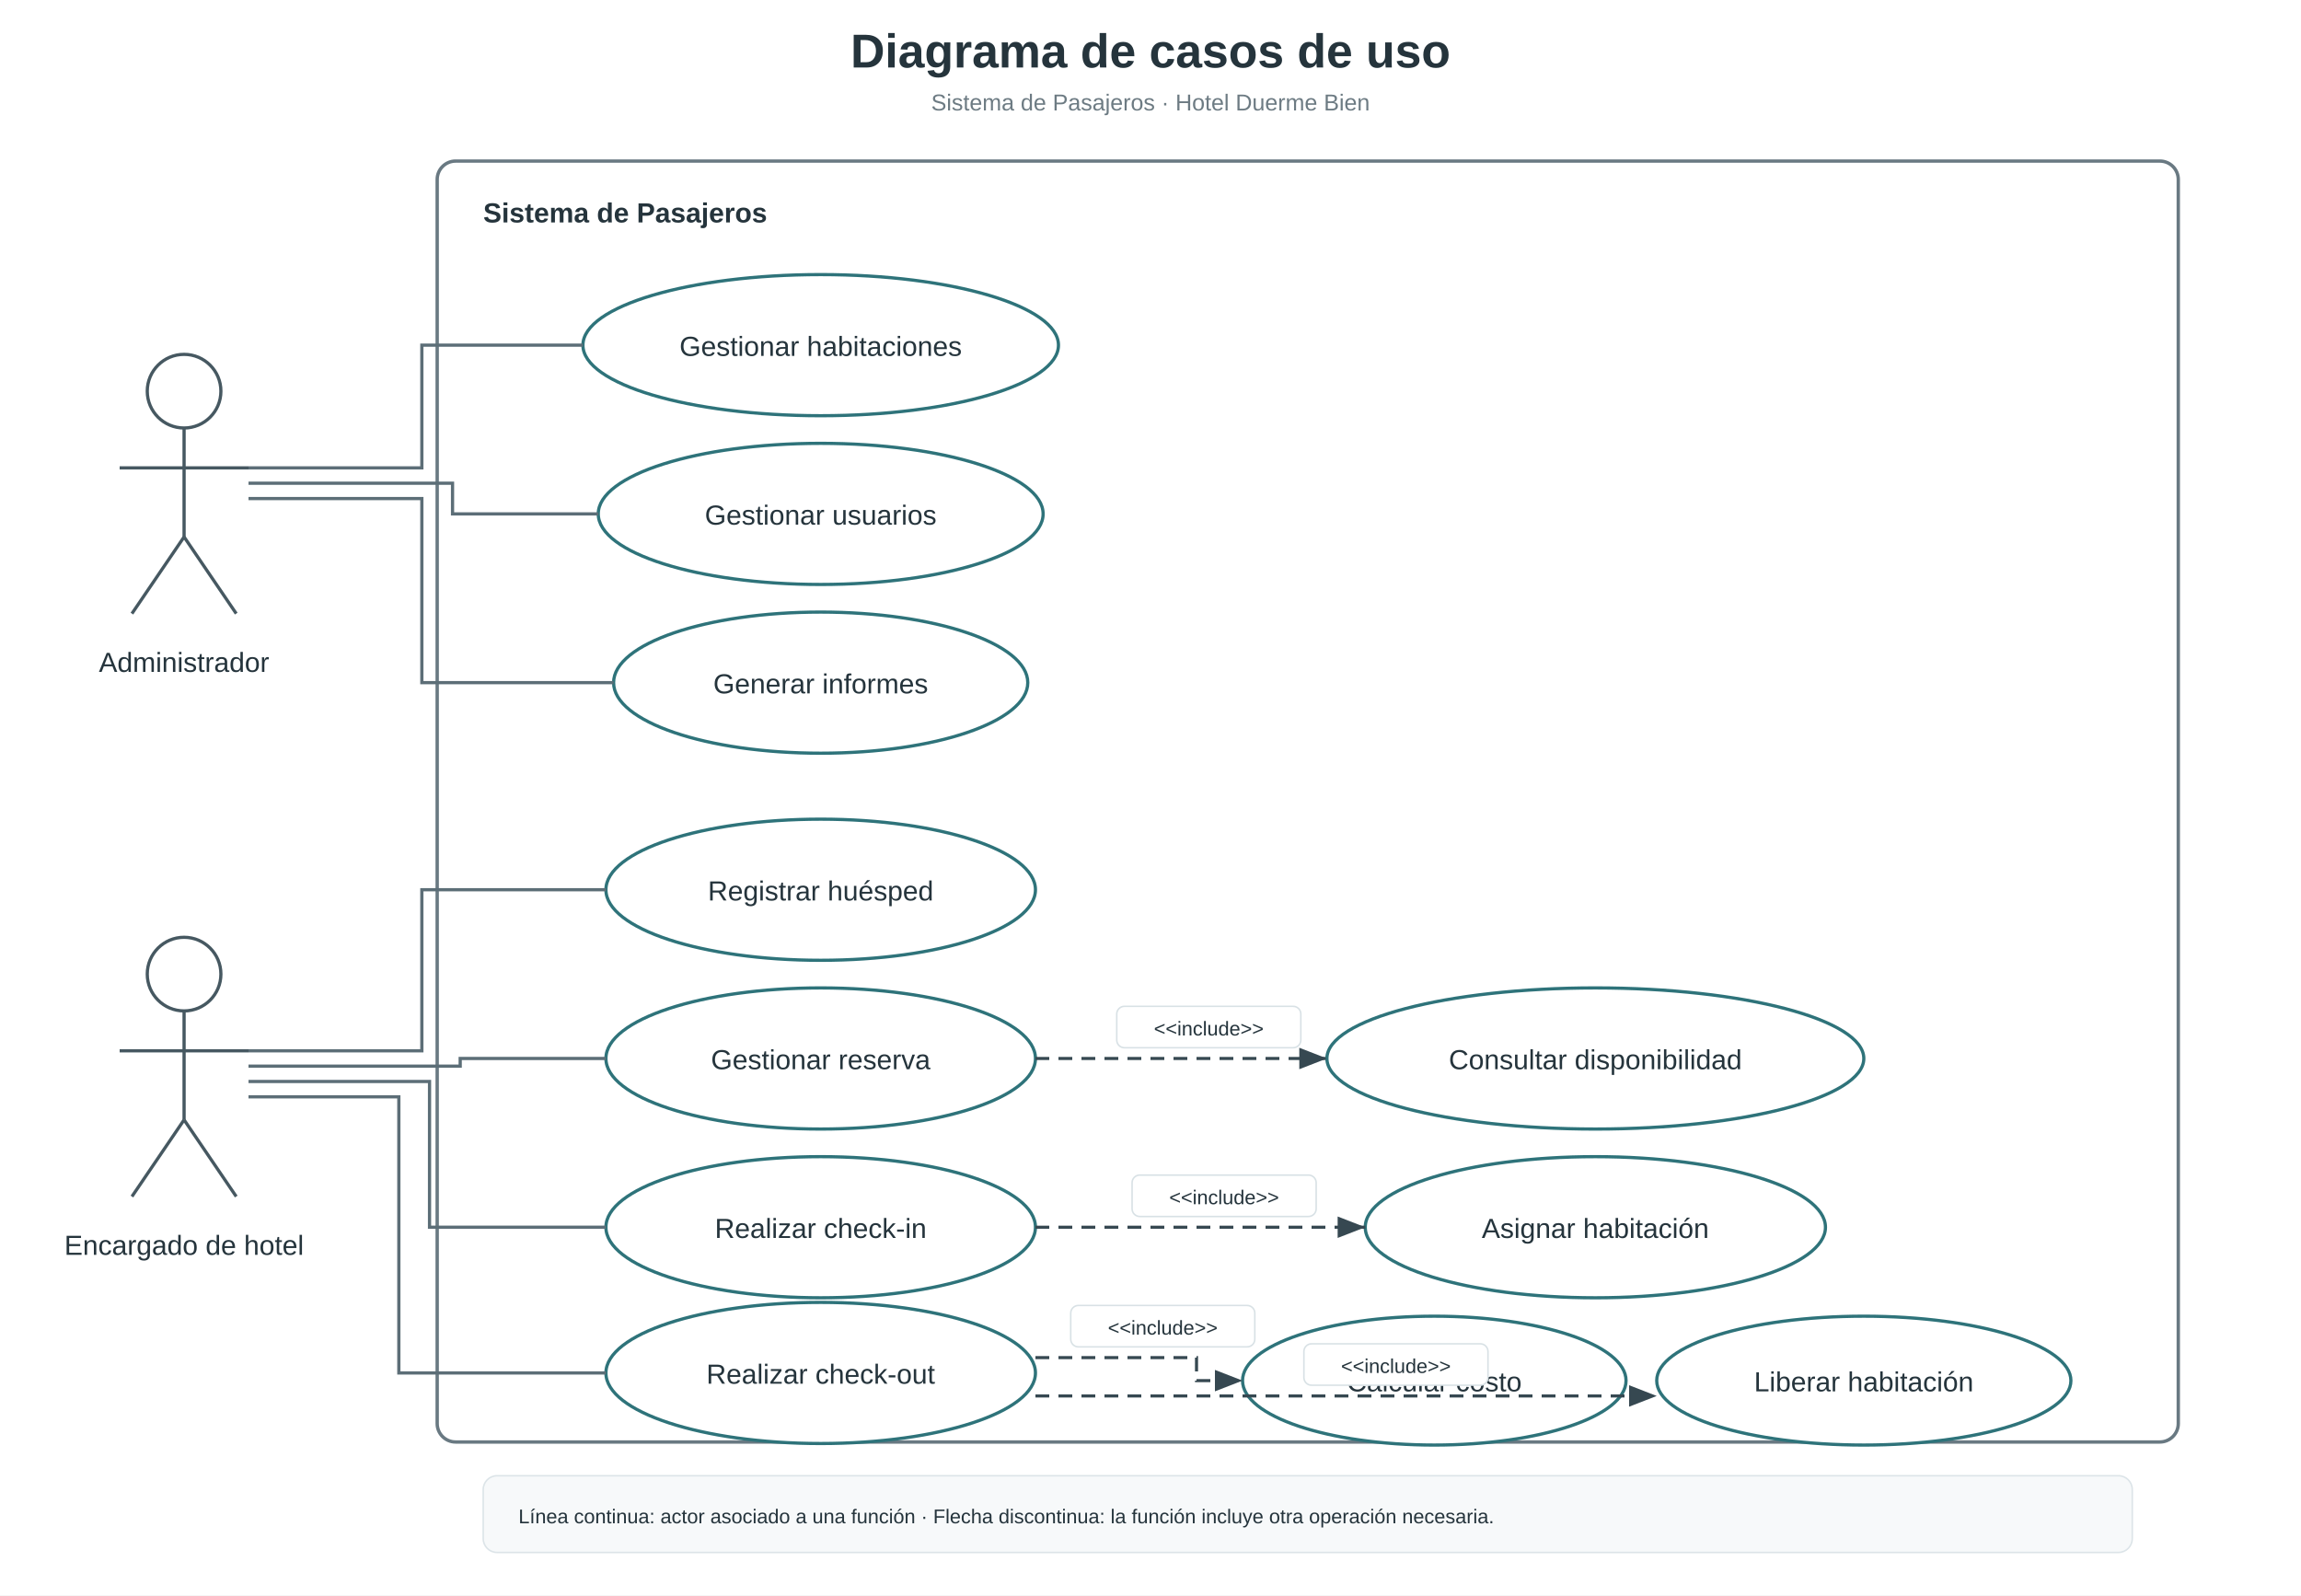
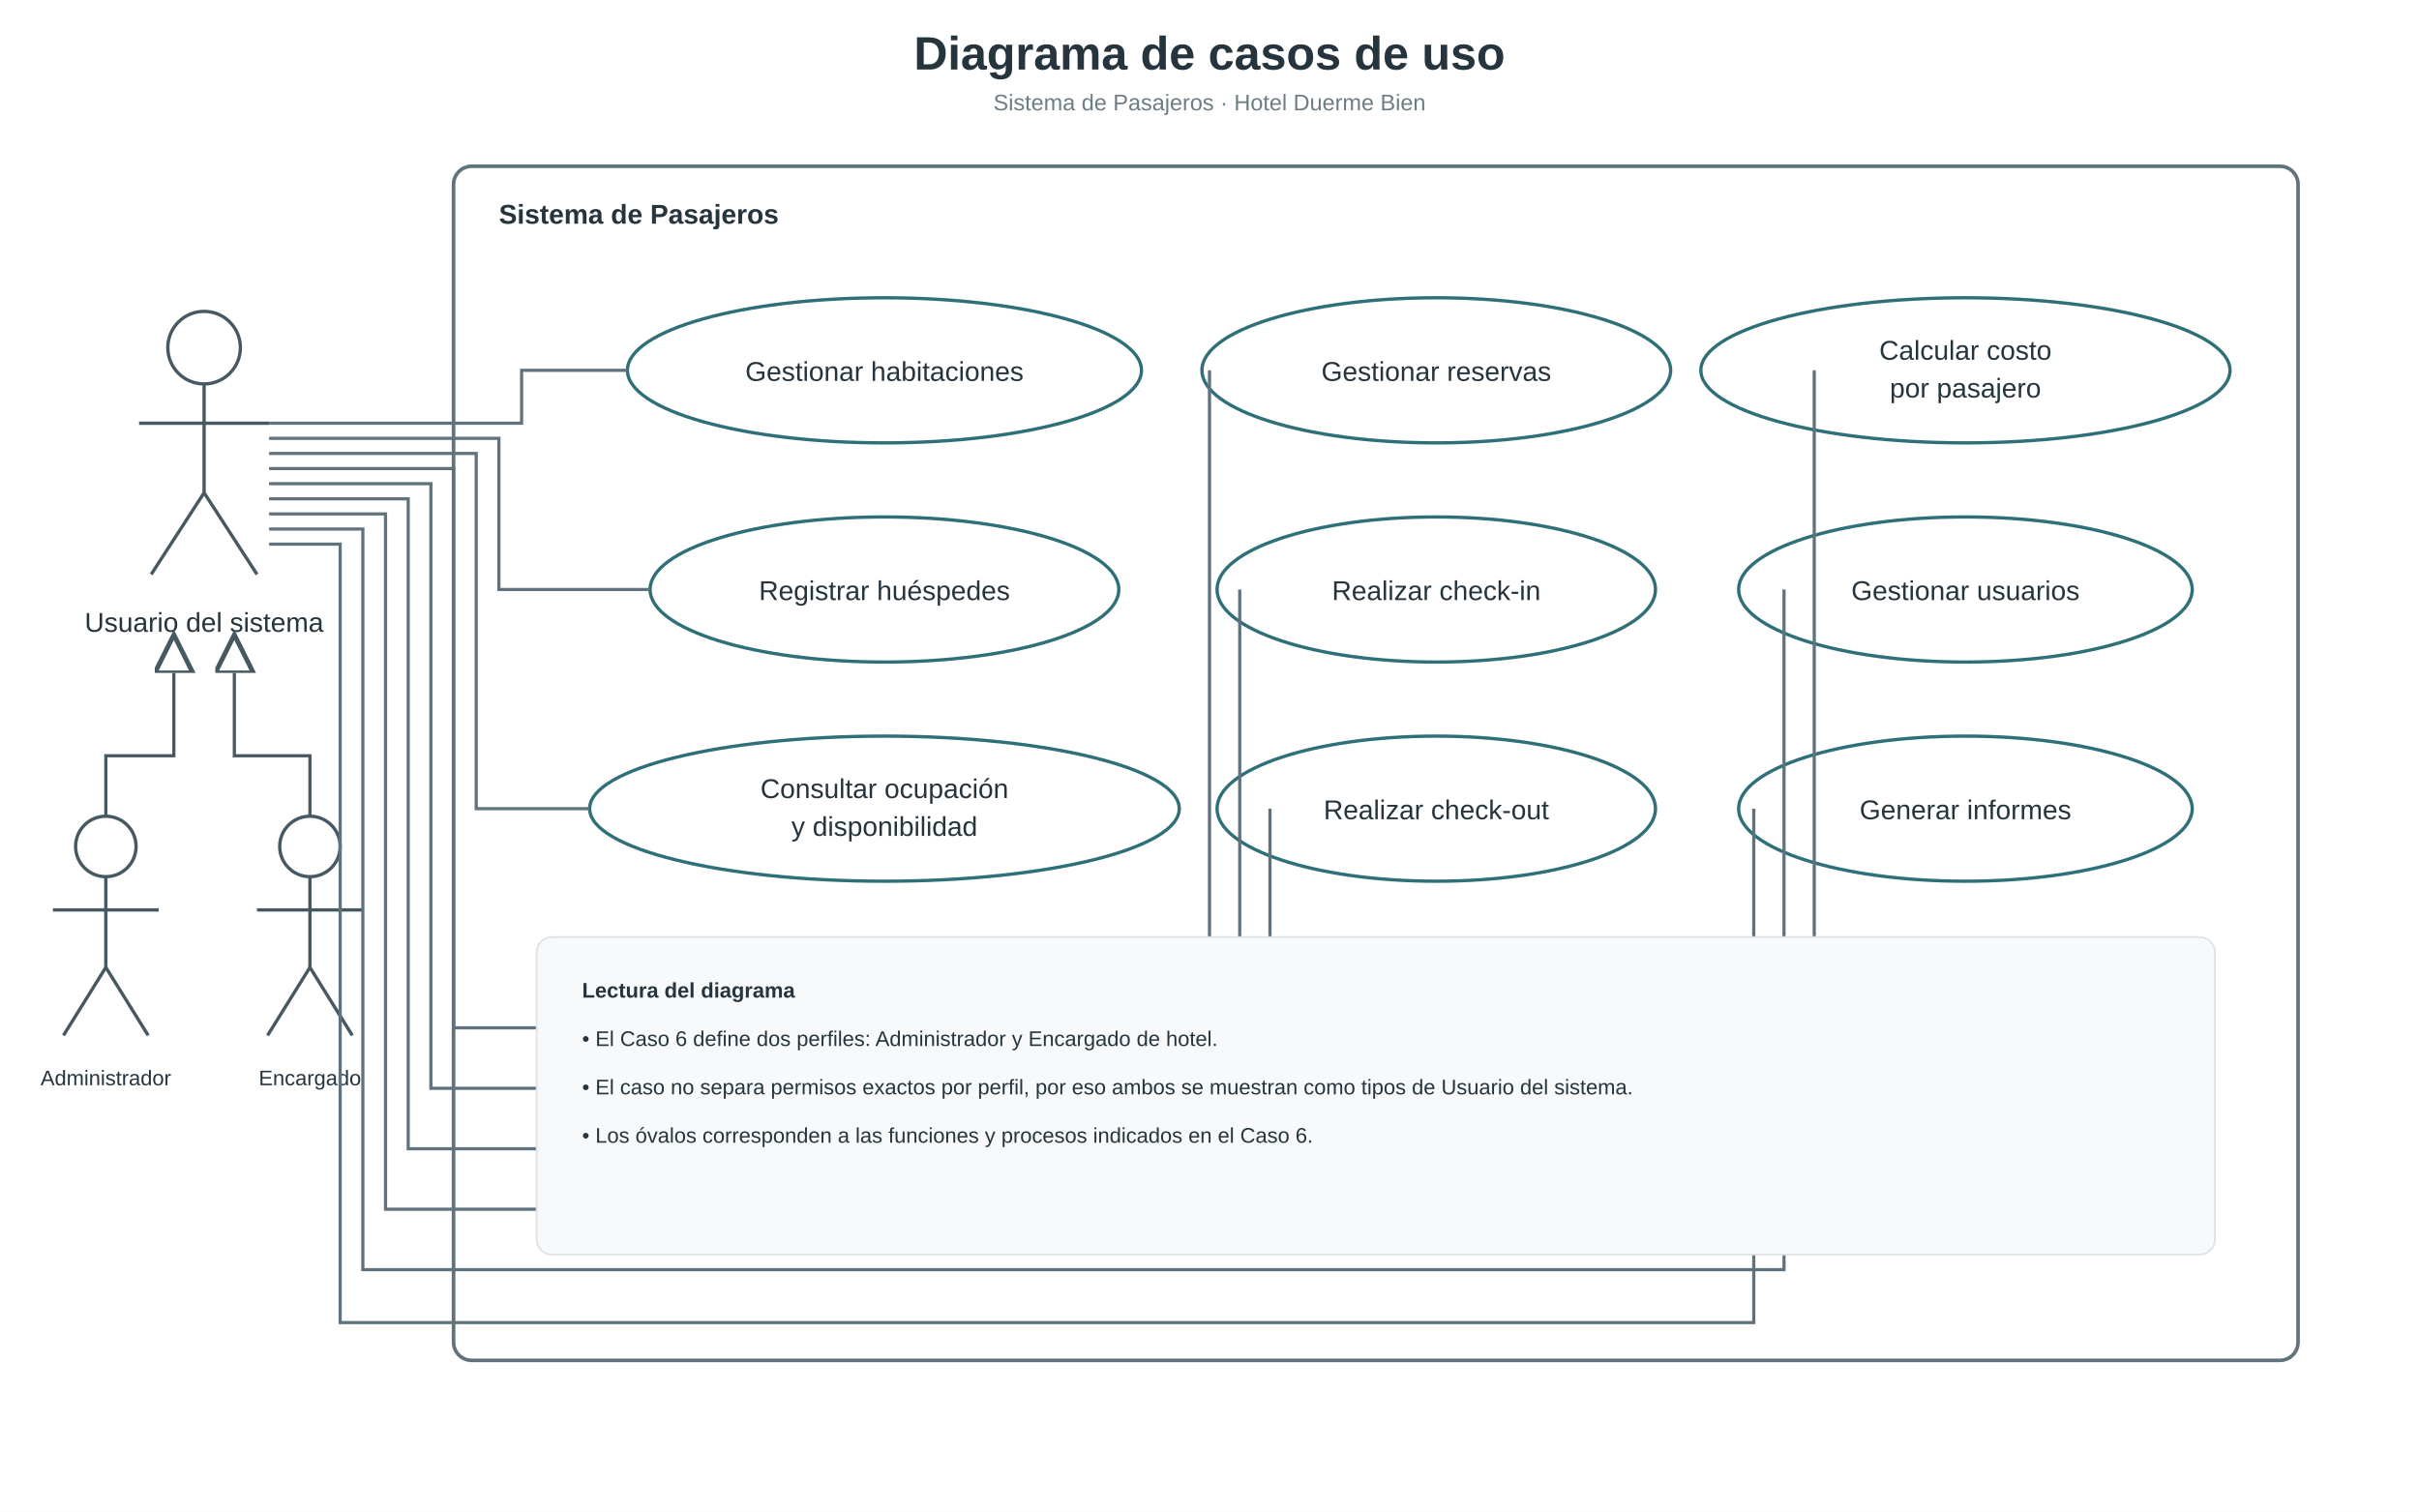
- <svg xmlns="http://www.w3.org/2000/svg" width="1500" height="1040" viewBox="0 0 1500 1040">
+ <svg xmlns="http://www.w3.org/2000/svg" width="1600" height="1000" viewBox="0 0 1600 1000">
  <defs>
-     <marker id="arr" markerWidth="10" markerHeight="10" refX="9" refY="3.5" orient="auto">
-       <path d="M0,0 L0,7 L9,3.5 z" fill="#364851" />
+     <marker id="gen" markerWidth="14" markerHeight="14" refX="12" refY="6" orient="auto">
+       <path d="M0,0 L0,12 L12,6 z" fill="#fff" stroke="#465861" stroke-width="1.5" />
    </marker>
    <style>
-     .t{font-family:Arial,sans-serif;fill:#25343c}.title{font-size:31px;font-weight:700}.sub{font-size:15px;fill:#6d7b83}.lab{font-size:18px}.small{font-size:13px}
-     .system{fill:#fff;stroke:#697982;stroke-width:2.2}.uc{fill:#fff;stroke:#2e737a;stroke-width:2.1}
-     .actor{stroke:#465861;stroke-width:2.1;fill:none}.assoc{stroke:#5c6e77;stroke-width:2.1;fill:none}
-     .inc{stroke:#364851;stroke-width:2;stroke-dasharray:9 6;fill:none;marker-end:url(#arr)}
-     .tag{fill:#fff;stroke:#d8e1e5;stroke-width:1}
+     .t{font-family:Arial,sans-serif;fill:#26343d}.title{font-size:31px;font-weight:700}.sub{font-size:15px;fill:#6e7c84}.label{font-size:18px}.small{font-size:14px}
+     .system{fill:#fff;stroke:#60727c;stroke-width:2.4}.uc{fill:#fff;stroke:#2f6f78;stroke-width:2.2}
+     .assoc{stroke:#5f727d;stroke-width:2.1;fill:none}.gen{stroke:#465861;stroke-width:2.1;fill:none;marker-end:url(#gen)}.actor{stroke:#465861;stroke-width:2.2;fill:none}
+     .note{fill:#f7f9fa;stroke:#dce4e8;stroke-width:1.2}
  </style>
  </defs>
-   <rect width="1500" height="1040" fill="#fff" />
-   <text x="750" y="44" text-anchor="middle" class="t title">Diagrama de casos de uso</text>
-   <text x="750" y="72" text-anchor="middle" class="t sub">Sistema de Pasajeros · Hotel Duerme Bien</text>
-   <rect x="285" y="105" width="1135" height="835" rx="12" class="system" />
-   <text x="315" y="145" class="t lab" font-weight="700">Sistema de Pasajeros</text>
-   <circle cx="120" cy="255" r="24" class="actor" />
-   <line x1="120" y1="279" x2="120" y2="350" class="actor" />
-   <line x1="78" y1="305" x2="162" y2="305" class="actor" />
-   <line x1="120" y1="350" x2="86" y2="400" class="actor" />
-   <line x1="120" y1="350" x2="154" y2="400" class="actor" />
-   <text x="120" y="438" text-anchor="middle" class="t lab">Administrador</text>
-   <circle cx="120" cy="635" r="24" class="actor" />
-   <line x1="120" y1="659" x2="120" y2="730" class="actor" />
-   <line x1="78" y1="685" x2="162" y2="685" class="actor" />
-   <line x1="120" y1="730" x2="86" y2="780" class="actor" />
-   <line x1="120" y1="730" x2="154" y2="780" class="actor" />
-   <text x="120" y="818" text-anchor="middle" class="t lab">Encargado de hotel</text>
-   <ellipse cx="535" cy="225" rx="155" ry="46" class="uc" />
-   <text x="535" y="232" text-anchor="middle" class="t lab">Gestionar habitaciones</text>
-   <ellipse cx="535" cy="335" rx="145" ry="46" class="uc" />
-   <text x="535" y="342" text-anchor="middle" class="t lab">Gestionar usuarios</text>
-   <ellipse cx="535" cy="445" rx="135" ry="46" class="uc" />
-   <text x="535" y="452" text-anchor="middle" class="t lab">Generar informes</text>
-   <ellipse cx="535" cy="580" rx="140" ry="46" class="uc" />
-   <text x="535" y="587" text-anchor="middle" class="t lab">Registrar huésped</text>
-   <ellipse cx="535" cy="690" rx="140" ry="46" class="uc" />
-   <text x="535" y="697" text-anchor="middle" class="t lab">Gestionar reserva</text>
-   <ellipse cx="535" cy="800" rx="140" ry="46" class="uc" />
-   <text x="535" y="807" text-anchor="middle" class="t lab">Realizar check-in</text>
-   <ellipse cx="535" cy="895" rx="140" ry="46" class="uc" />
-   <text x="535" y="902" text-anchor="middle" class="t lab">Realizar check-out</text>
-   <ellipse cx="1040" cy="690" rx="175" ry="46" class="uc" />
-   <text x="1040" y="697" text-anchor="middle" class="t lab">Consultar disponibilidad</text>
-   <ellipse cx="1040" cy="800" rx="150" ry="46" class="uc" />
-   <text x="1040" y="807" text-anchor="middle" class="t lab">Asignar habitación</text>
-   <ellipse cx="935" cy="900" rx="125" ry="42" class="uc" />
-   <text x="935" y="907" text-anchor="middle" class="t lab">Calcular costo</text>
-   <ellipse cx="1215" cy="900" rx="135" ry="42" class="uc" />
-   <text x="1215" y="907" text-anchor="middle" class="t lab">Liberar habitación</text>
-   <path d="M162 305 H275 V225 H380" class="assoc" />
-   <path d="M162 315 H295 V335 H390" class="assoc" />
-   <path d="M162 325 H275 V445 H400" class="assoc" />
-   <path d="M162 685 H275 V580 H395" class="assoc" />
-   <path d="M162 695 H300 V690 H395" class="assoc" />
-   <path d="M162 705 H280 V800 H395" class="assoc" />
-   <path d="M162 715 H260 V895 H395" class="assoc" />
-   <path d="M675 690 H865" class="inc" />
-   <rect x="728" y="656" width="120" height="27" rx="5" class="tag" />
-   <text x="788" y="675" text-anchor="middle" class="t small">&lt;&lt;include&gt;&gt;</text>
-   <path d="M675 800 H890" class="inc" />
-   <rect x="738" y="766" width="120" height="27" rx="5" class="tag" />
-   <text x="798" y="785" text-anchor="middle" class="t small">&lt;&lt;include&gt;&gt;</text>
-   <path d="M675 885 H780 V900 H810" class="inc" />
-   <rect x="698" y="851" width="120" height="27" rx="5" class="tag" />
-   <text x="758" y="870" text-anchor="middle" class="t small">&lt;&lt;include&gt;&gt;</text>
-   <path d="M675 910 H1080" class="inc" />
-   <rect x="850" y="876" width="120" height="27" rx="5" class="tag" />
-   <text x="910" y="895" text-anchor="middle" class="t small">&lt;&lt;include&gt;&gt;</text>
-   <rect x="315" y="962" width="1075" height="50" rx="9" fill="#f7f9fa" stroke="#dce4e8" />
-   <text x="338" y="993" class="t small">Línea continua: actor asociado a una función · Flecha discontinua: la función incluye otra operación necesaria.</text>
+   <rect width="1600" height="1000" fill="#fff" />
+   <text x="800" y="46" text-anchor="middle" class="t title">Diagrama de casos de uso</text>
+   <text x="800" y="73" text-anchor="middle" class="t sub">Sistema de Pasajeros · Hotel Duerme Bien</text>
+   <circle cx="135" cy="230" r="24" class="actor" />
+   <line x1="135" y1="254" x2="135" y2="326" class="actor" />
+   <line x1="92" y1="280" x2="178" y2="280" class="actor" />
+   <line x1="135" y1="326" x2="100" y2="380" class="actor" />
+   <line x1="135" y1="326" x2="170" y2="380" class="actor" />
+   <text x="135" y="418" text-anchor="middle" class="t label">Usuario del sistema</text>
+   <circle cx="70" cy="560" r="20" class="actor" />
+   <line x1="70" y1="580" x2="70" y2="640" class="actor" />
+   <line x1="35" y1="602" x2="105" y2="602" class="actor" />
+   <line x1="70" y1="640" x2="42" y2="685" class="actor" />
+   <line x1="70" y1="640" x2="98" y2="685" class="actor" />
+   <text x="70" y="718" text-anchor="middle" class="t small">Administrador</text>
+   <circle cx="205" cy="560" r="20" class="actor" />
+   <line x1="205" y1="580" x2="205" y2="640" class="actor" />
+   <line x1="170" y1="602" x2="240" y2="602" class="actor" />
+   <line x1="205" y1="640" x2="177" y2="685" class="actor" />
+   <line x1="205" y1="640" x2="233" y2="685" class="actor" />
+   <text x="205" y="718" text-anchor="middle" class="t small">Encargado</text>
+   <path d="M70 540 V500 H115 V420" class="gen" />
+   <path d="M205 540 V500 H155 V420" class="gen" />
+   <rect x="300" y="110" width="1220" height="790" rx="12" class="system" />
+   <text x="330" y="148" class="t label" font-weight="700">Sistema de Pasajeros</text>
+   <ellipse cx="585" cy="245" rx="170" ry="48" class="uc" />
+   <text x="585" y="252" text-anchor="middle" class="t label">Gestionar habitaciones</text>
+   <ellipse cx="585" cy="390" rx="155" ry="48" class="uc" />
+   <text x="585" y="397" text-anchor="middle" class="t label">Registrar huéspedes</text>
+   <ellipse cx="585" cy="535" rx="195" ry="48" class="uc" />
+   <text x="585" y="528" text-anchor="middle" class="t label">Consultar ocupación</text>
+   <text x="585" y="553" text-anchor="middle" class="t label">y disponibilidad</text>
+   <ellipse cx="950" cy="245" rx="155" ry="48" class="uc" />
+   <text x="950" y="252" text-anchor="middle" class="t label">Gestionar reservas</text>
+   <ellipse cx="950" cy="390" rx="145" ry="48" class="uc" />
+   <text x="950" y="397" text-anchor="middle" class="t label">Realizar check-in</text>
+   <ellipse cx="950" cy="535" rx="145" ry="48" class="uc" />
+   <text x="950" y="542" text-anchor="middle" class="t label">Realizar check-out</text>
+   <ellipse cx="1300" cy="245" rx="175" ry="48" class="uc" />
+   <text x="1300" y="238" text-anchor="middle" class="t label">Calcular costo</text>
+   <text x="1300" y="263" text-anchor="middle" class="t label">por pasajero</text>
+   <ellipse cx="1300" cy="390" rx="150" ry="48" class="uc" />
+   <text x="1300" y="397" text-anchor="middle" class="t label">Gestionar usuarios</text>
+   <ellipse cx="1300" cy="535" rx="150" ry="48" class="uc" />
+   <text x="1300" y="542" text-anchor="middle" class="t label">Generar informes</text>
+   <path d="M178 280 H345 V245 H415" class="assoc" />
+   <path d="M178 290 H330 V390 H430" class="assoc" />
+   <path d="M178 300 H315 V535 H390" class="assoc" />
+   <path d="M178 310 H300 V680 H800 V245" class="assoc" />
+   <path d="M178 320 H285 V720 H820 V390" class="assoc" />
+   <path d="M178 330 H270 V760 H840 V535" class="assoc" />
+   <path d="M178 340 H255 V800 H1200 V245" class="assoc" />
+   <path d="M178 350 H240 V840 H1180 V390" class="assoc" />
+   <path d="M178 360 H225 V875 H1160 V535" class="assoc" />
+   <rect x="355" y="620" width="1110" height="210" rx="10" class="note" />
+   <text x="385" y="660" class="t small" font-weight="700">Lectura del diagrama</text>
+   <text x="385" y="692" class="t small">• El Caso 6 define dos perfiles: Administrador y Encargado de hotel.</text>
+   <text x="385" y="724" class="t small">• El caso no separa permisos exactos por perfil, por eso ambos se muestran como tipos de Usuario del sistema.</text>
+   <text x="385" y="756" class="t small">• Los óvalos corresponden a las funciones y procesos indicados en el Caso 6.</text>
</svg>
